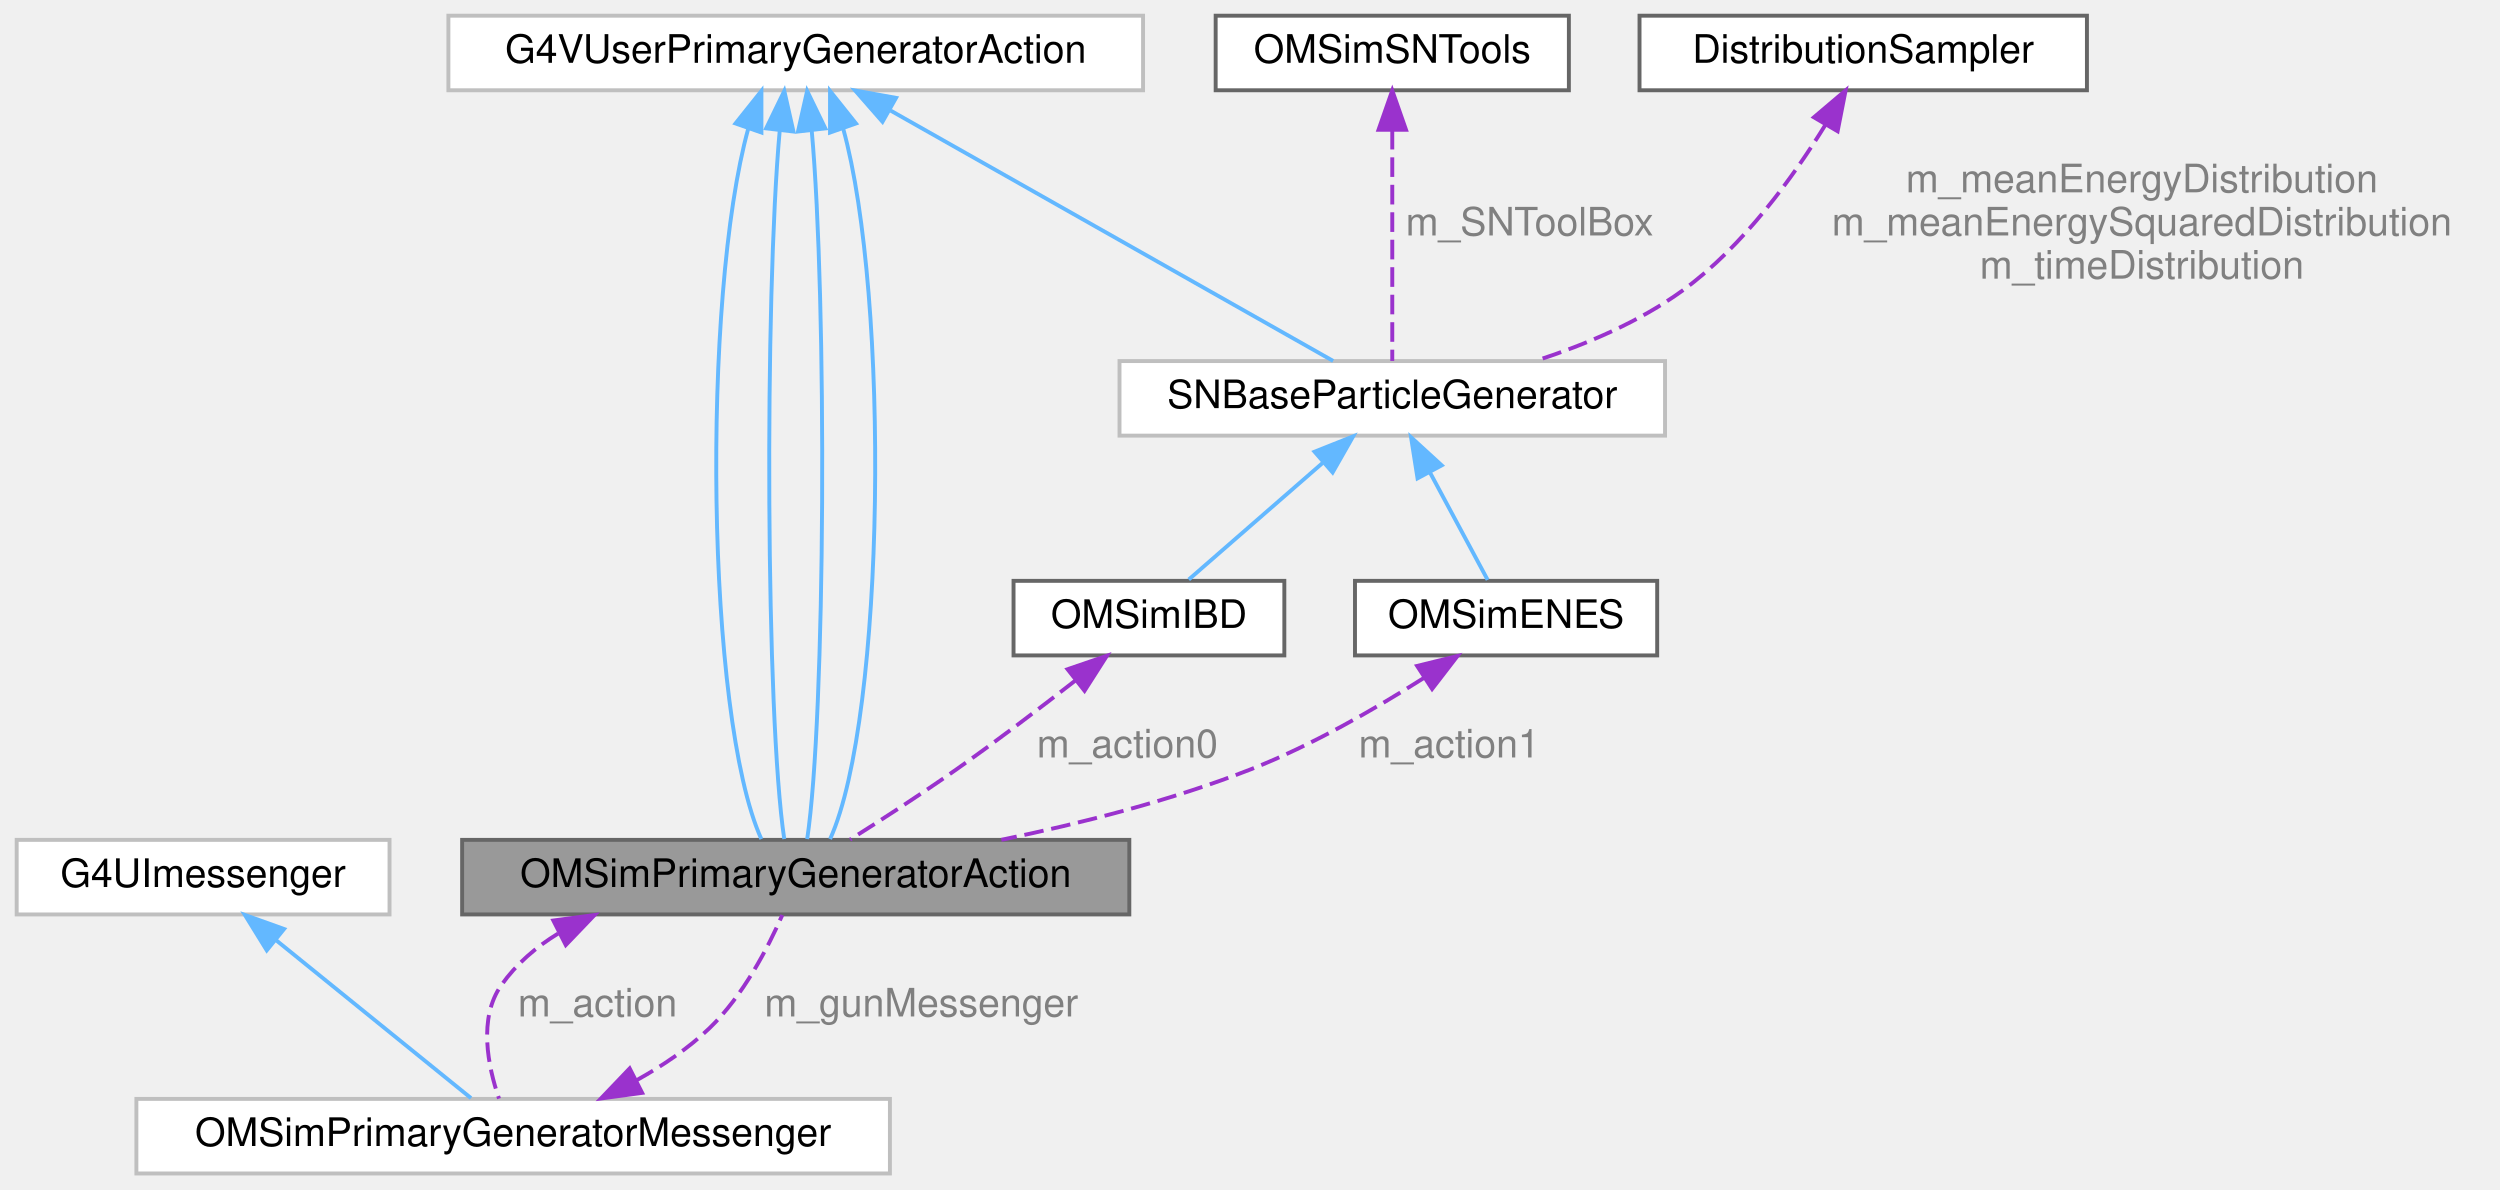
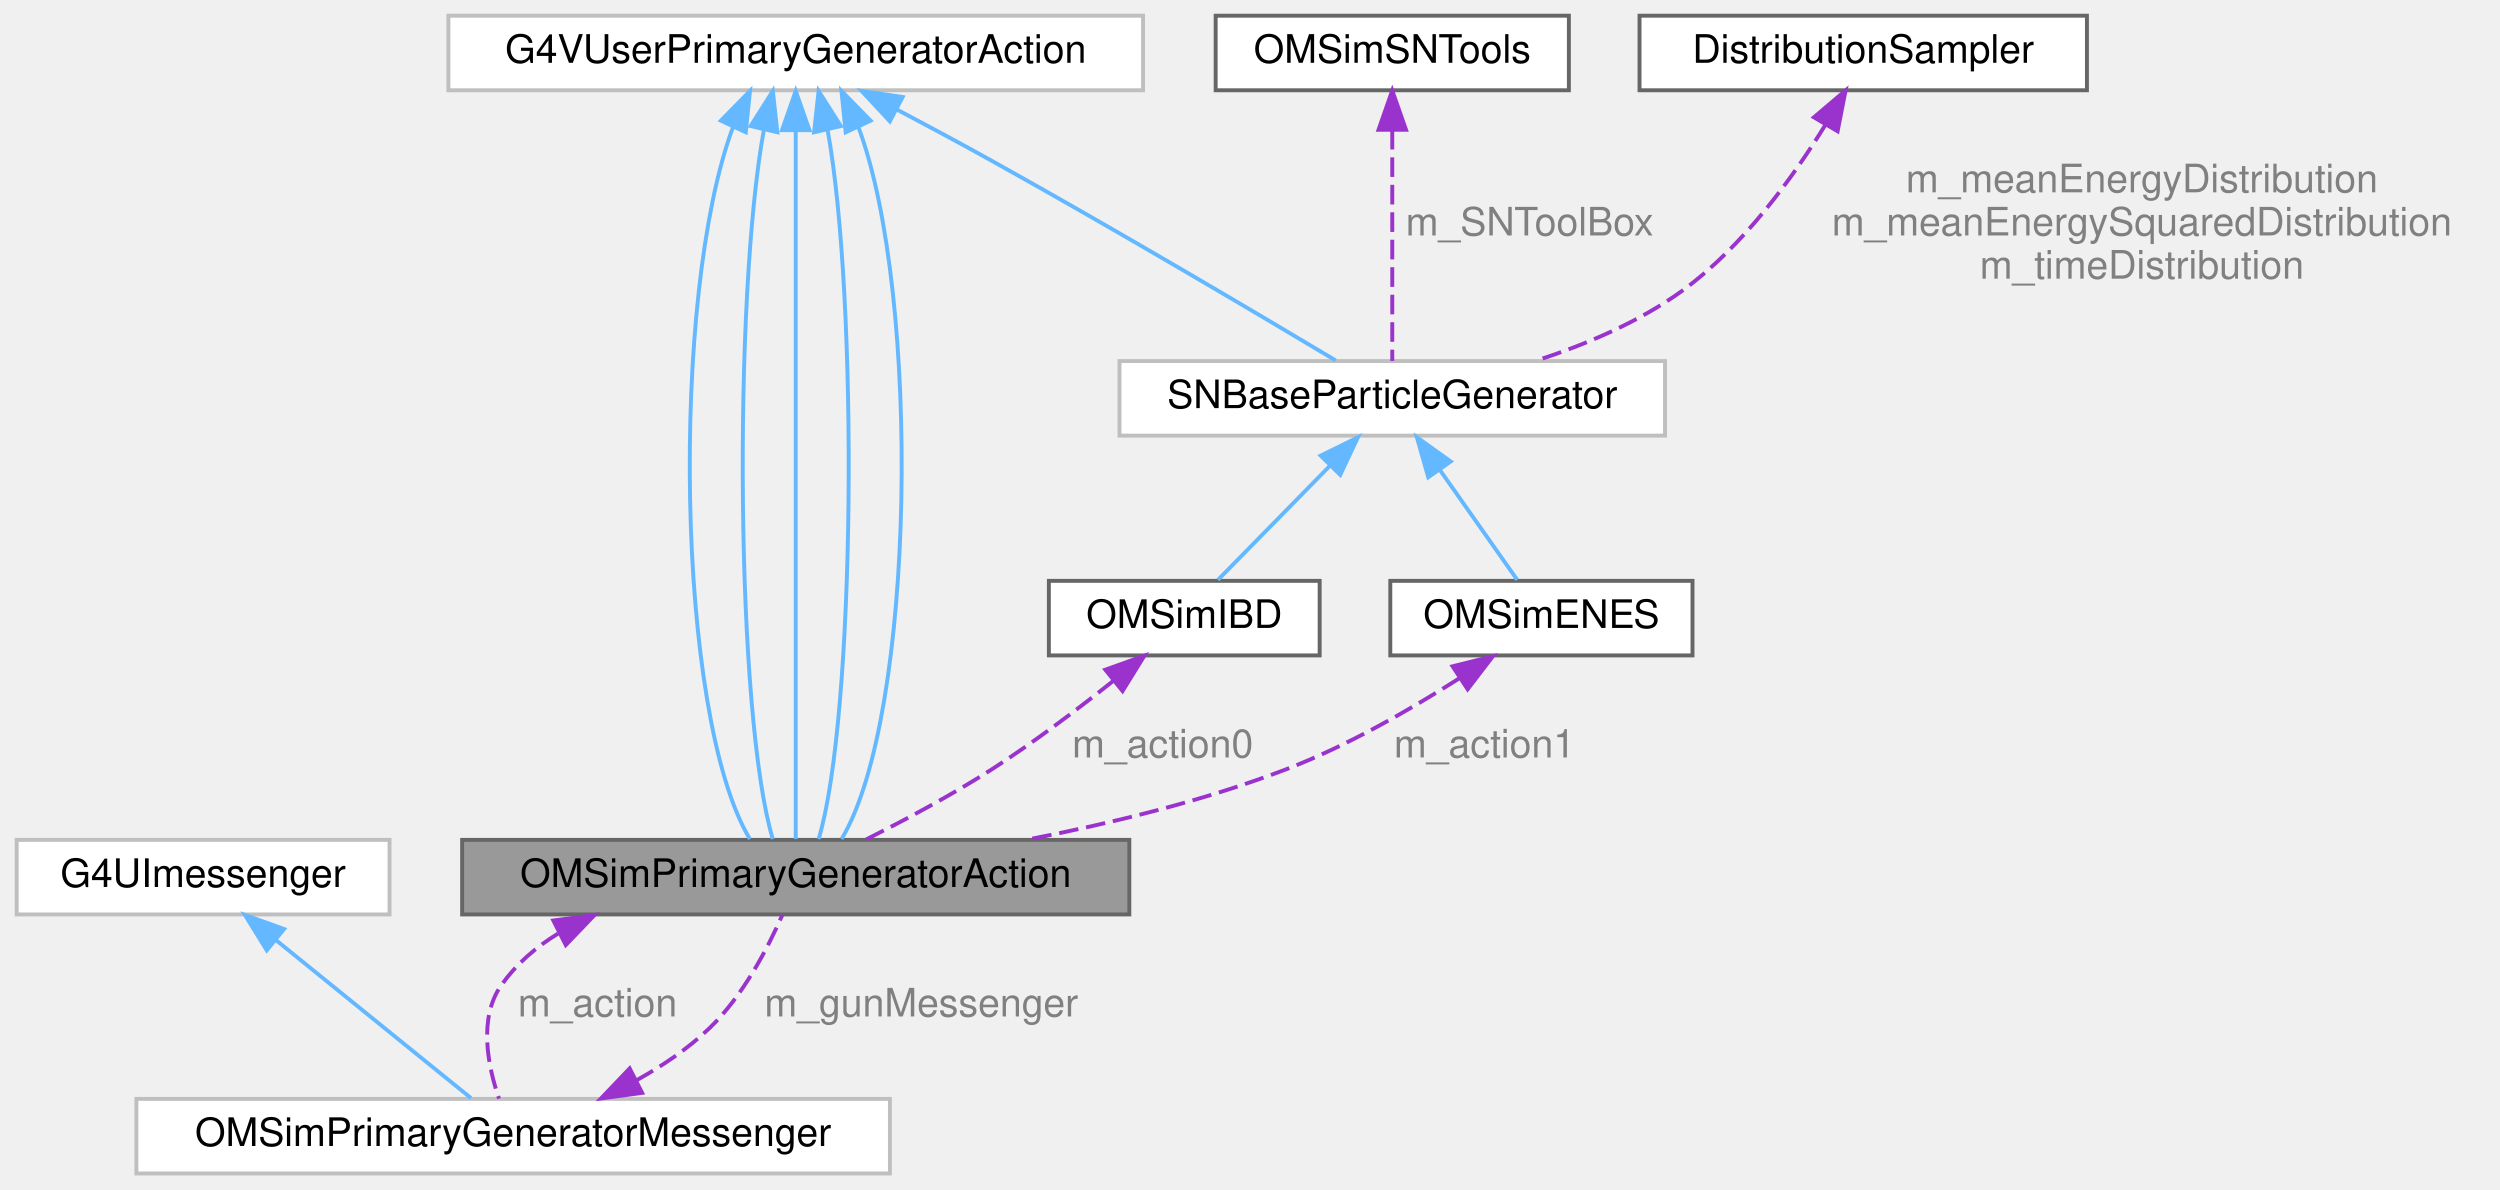
<svg xmlns="http://www.w3.org/2000/svg" xmlns:xlink="http://www.w3.org/1999/xlink" width="637pt" height="303pt" viewBox="0.00 0.00 636.50 303.00">
  <g id="graph0" class="graph" transform="scale(1 1) rotate(0) translate(4 299)">
    <g id="Node000001" class="node">
      <g id="a_Node000001">
-         <a xlink:title=" ">
+         <a xlink:title="Generates primary particles for WavePID simulation.">
          <polygon fill="#999999" stroke="#666666" points="283.5,-85 113.5,-85 113.5,-66 283.5,-66 283.5,-85" />
          <text text-anchor="middle" x="198.5" y="-73" font-family="Helvetica,sans-Serif" font-size="10.00">OMSimPrimaryGeneratorAction</text>
        </a>
      </g>
    </g>
    <g id="Node000008" class="node">
      <g id="a_Node000008">
        <a xlink:href="class_o_m_sim_primary_generator_messenger.html" target="_top" xlink:title=" ">
          <polygon fill="white" stroke="#bfbfbf" points="222.5,-19 30.5,-19 30.5,0 222.5,0 222.5,-19" />
          <text text-anchor="middle" x="126.5" y="-7" font-family="Helvetica,sans-Serif" font-size="10.00">OMSimPrimaryGeneratorMessenger</text>
        </a>
      </g>
    </g>
-     <g id="edge14_Node000008_Node000001" class="edge">
-       <g id="a_edge14_Node000008_Node000001">
+     <g id="edge15_Node000008_Node000001" class="edge">
+       <g id="a_edge15_Node000008_Node000001">
        <a xlink:title=" ">
          <path fill="none" stroke="#9a32cd" stroke-dasharray="5,2" d="M137.97,-61.14C132.34,-57.71 127.32,-53.4 123.5,-48 117.54,-39.57 120.08,-27.27 122.9,-19.07" />
          <polygon fill="#9a32cd" stroke="#9a32cd" points="136.74,-64.45 147.24,-65.85 139.91,-58.2 136.74,-64.45" />
        </a>
      </g>
      <text text-anchor="middle" x="148" y="-40" font-family="Helvetica,sans-Serif" font-size="10.00" fill="grey"> m_action</text>
    </g>
    <g id="Node000002" class="node">
      <g id="a_Node000002">
        <a xlink:title=" ">
          <polygon fill="white" stroke="#bfbfbf" points="287,-295 110,-295 110,-276 287,-276 287,-295" />
          <text text-anchor="middle" x="198.5" y="-283" font-family="Helvetica,sans-Serif" font-size="10.00">G4VUserPrimaryGeneratorAction</text>
        </a>
      </g>
    </g>
    <g id="edge1_Node000001_Node000002" class="edge">
      <g id="a_edge1_Node000001_Node000002">
        <a xlink:title=" ">
-           <path fill="none" stroke="#63b8ff" d="M186.44,-266.35C174.51,-223.34 175.61,-116.46 189.74,-85.21" />
-           <polygon fill="#63b8ff" stroke="#63b8ff" points="183.15,-267.54 189.76,-275.83 189.76,-265.23 183.15,-267.54" />
+           <path fill="none" stroke="#63b8ff" d="M182.53,-266.63C166.51,-223.79 167.94,-116.52 186.82,-85.21" />
+           <polygon fill="#63b8ff" stroke="#63b8ff" points="179.43,-268.26 186.85,-275.83 185.77,-265.29 179.43,-268.26" />
        </a>
      </g>
    </g>
    <g id="edge2_Node000001_Node000002" class="edge">
      <g id="a_edge2_Node000001_Node000002">
        <a xlink:title=" ">
-           <path fill="none" stroke="#63b8ff" d="M194.43,-265.8C190.51,-222.43 190.89,-116.32 195.58,-85.21" />
-           <polygon fill="#63b8ff" stroke="#63b8ff" points="190.96,-266.29 195.59,-275.83 197.92,-265.49 190.96,-266.29" />
+           <path fill="none" stroke="#63b8ff" d="M190.41,-266.08C182.51,-222.89 183.26,-116.39 192.66,-85.21" />
+           <polygon fill="#63b8ff" stroke="#63b8ff" points="187,-266.88 192.67,-275.83 193.82,-265.3 187,-266.88" />
        </a>
      </g>
    </g>
    <g id="edge3_Node000001_Node000002" class="edge">
      <g id="a_edge3_Node000001_Node000002">
        <a xlink:title=" ">
-           <path fill="none" stroke="#63b8ff" d="M202.57,-265.8C206.49,-222.43 206.11,-116.32 201.42,-85.21" />
-           <polygon fill="#63b8ff" stroke="#63b8ff" points="199.08,-265.49 201.41,-275.83 206.04,-266.29 199.08,-265.49" />
+           <path fill="none" stroke="#63b8ff" d="M198.5,-265.8C198.5,-222.43 198.5,-116.32 198.5,-85.21" />
+           <polygon fill="#63b8ff" stroke="#63b8ff" points="195,-265.83 198.5,-275.83 202,-265.83 195,-265.83" />
        </a>
      </g>
    </g>
    <g id="edge4_Node000001_Node000002" class="edge">
      <g id="a_edge4_Node000001_Node000002">
        <a xlink:title=" ">
-           <path fill="none" stroke="#63b8ff" d="M210.56,-266.35C222.49,-223.34 221.39,-116.46 207.26,-85.21" />
-           <polygon fill="#63b8ff" stroke="#63b8ff" points="207.24,-265.23 207.24,-275.83 213.85,-267.54 207.24,-265.23" />
+           <path fill="none" stroke="#63b8ff" d="M206.59,-266.08C214.49,-222.89 213.74,-116.39 204.34,-85.21" />
+           <polygon fill="#63b8ff" stroke="#63b8ff" points="203.18,-265.3 204.33,-275.83 210,-266.88 203.18,-265.3" />
+         </a>
+       </g>
+     </g>
+     <g id="edge5_Node000001_Node000002" class="edge">
+       <g id="a_edge5_Node000001_Node000002">
+         <a xlink:title=" ">
+           <path fill="none" stroke="#63b8ff" d="M214.47,-266.63C230.49,-223.79 229.06,-116.52 210.18,-85.21" />
+           <polygon fill="#63b8ff" stroke="#63b8ff" points="211.23,-265.29 210.15,-275.83 217.57,-268.26 211.23,-265.29" />
        </a>
      </g>
    </g>
    <g id="Node000004" class="node">
      <g id="a_Node000004">
        <a xlink:href="class_s_n_base_particle_generator.html" target="_top" xlink:title=" ">
          <polygon fill="white" stroke="#bfbfbf" points="420,-207 281,-207 281,-188 420,-188 420,-207" />
          <text text-anchor="middle" x="350.5" y="-195" font-family="Helvetica,sans-Serif" font-size="10.00">SNBaseParticleGenerator</text>
        </a>
      </g>
    </g>
-     <g id="edge7_Node000004_Node000002" class="edge">
-       <g id="a_edge7_Node000004_Node000002">
-         <a xlink:title=" ">
-           <path fill="none" stroke="#63b8ff" d="M222.68,-270.82C254.38,-252.88 309.07,-221.94 335.43,-207.03" />
-           <polygon fill="#63b8ff" stroke="#63b8ff" points="220.61,-267.97 213.63,-275.94 224.06,-274.06 220.61,-267.97" />
+     <g id="edge8_Node000004_Node000002" class="edge">
+       <g id="a_edge8_Node000004_Node000002">
+         <a xlink:title=" ">
+           <path fill="none" stroke="#63b8ff" d="M224.3,-271.08C232.11,-266.95 240.69,-262.35 248.5,-258 280.03,-240.46 316.42,-218.91 336.08,-207.16" />
+           <polygon fill="#63b8ff" stroke="#63b8ff" points="222.48,-268.08 215.26,-275.84 225.74,-274.28 222.48,-268.08" />
        </a>
      </g>
    </g>
    <g id="Node000003" class="node">
      <g id="a_Node000003">
        <a xlink:href="class_o_m_sim_i_b_d.html" target="_top" xlink:title="Class in charge of generating positrons from IBD of supernova antineutrino interactions.">
-           <polygon fill="white" stroke="#666666" points="323,-151 254,-151 254,-132 323,-132 323,-151" />
-           <text text-anchor="middle" x="288.5" y="-139" font-family="Helvetica,sans-Serif" font-size="10.00">OMSimIBD</text>
-         </a>
-       </g>
-     </g>
-     <g id="edge5_Node000001_Node000003" class="edge">
-       <g id="a_edge5_Node000001_Node000003">
-         <a xlink:title=" ">
-           <path fill="none" stroke="#9a32cd" stroke-dasharray="5,2" d="M269.84,-125.67C260.81,-118.63 249.72,-110.2 239.5,-103 230.63,-96.75 220.38,-90.13 212.35,-85.07" />
-           <polygon fill="#9a32cd" stroke="#9a32cd" points="267.76,-128.48 277.79,-131.91 272.09,-122.98 267.76,-128.48" />
-         </a>
-       </g>
-       <text text-anchor="middle" x="283" y="-106" font-family="Helvetica,sans-Serif" font-size="10.00" fill="grey"> m_action0</text>
-     </g>
-     <g id="edge6_Node000003_Node000004" class="edge">
-       <g id="a_edge6_Node000003_Node000004">
-         <a xlink:title=" ">
-           <path fill="none" stroke="#63b8ff" d="M332.75,-181.04C321.69,-171.41 307.87,-159.37 298.64,-151.33" />
-           <polygon fill="#63b8ff" stroke="#63b8ff" points="330.7,-183.9 340.54,-187.82 335.3,-178.62 330.7,-183.9" />
+           <polygon fill="white" stroke="#666666" points="332,-151 263,-151 263,-132 332,-132 332,-151" />
+           <text text-anchor="middle" x="297.5" y="-139" font-family="Helvetica,sans-Serif" font-size="10.00">OMSimIBD</text>
+         </a>
+       </g>
+     </g>
+     <g id="edge6_Node000001_Node000003" class="edge">
+       <g id="a_edge6_Node000001_Node000003">
+         <a xlink:title=" ">
+           <path fill="none" stroke="#9a32cd" stroke-dasharray="5,2" d="M279.46,-125.55C270.42,-118.36 259.16,-109.84 248.5,-103 238.25,-96.42 226.19,-90 216.49,-85.13" />
+           <polygon fill="#9a32cd" stroke="#9a32cd" points="277.38,-128.36 287.35,-131.93 281.78,-122.92 277.38,-128.36" />
+         </a>
+       </g>
+       <text text-anchor="middle" x="292" y="-106" font-family="Helvetica,sans-Serif" font-size="10.00" fill="grey"> m_action0</text>
+     </g>
+     <g id="edge7_Node000003_Node000004" class="edge">
+       <g id="a_edge7_Node000003_Node000004">
+         <a xlink:title=" ">
+           <path fill="none" stroke="#63b8ff" d="M334.52,-180.22C325.18,-170.7 313.75,-159.06 306.09,-151.25" />
+           <polygon fill="#63b8ff" stroke="#63b8ff" points="332.25,-182.9 341.75,-187.58 337.24,-177.99 332.25,-182.9" />
        </a>
      </g>
    </g>
    <g id="Node000007" class="node">
      <g id="a_Node000007">
        <a xlink:href="class_o_m_sim_e_n_e_s.html" target="_top" xlink:title="Class in charge of generating electrons from Electron-electron_Neutrino Elastic Scattering (ENES) nu_...">
-           <polygon fill="white" stroke="#666666" points="418,-151 341,-151 341,-132 418,-132 418,-151" />
-           <text text-anchor="middle" x="379.5" y="-139" font-family="Helvetica,sans-Serif" font-size="10.00">OMSimENES</text>
-         </a>
-       </g>
-     </g>
-     <g id="edge11_Node000007_Node000004" class="edge">
-       <g id="a_edge11_Node000007_Node000004">
-         <a xlink:title=" ">
-           <path fill="none" stroke="#63b8ff" d="M360.18,-178.48C365.1,-169.32 370.86,-158.59 374.8,-151.25" />
-           <polygon fill="#63b8ff" stroke="#63b8ff" points="356.94,-177.12 355.29,-187.58 363.1,-180.43 356.94,-177.12" />
+           <polygon fill="white" stroke="#666666" points="427,-151 350,-151 350,-132 427,-132 427,-151" />
+           <text text-anchor="middle" x="388.5" y="-139" font-family="Helvetica,sans-Serif" font-size="10.00">OMSimENES</text>
+         </a>
+       </g>
+     </g>
+     <g id="edge12_Node000007_Node000004" class="edge">
+       <g id="a_edge12_Node000007_Node000004">
+         <a xlink:title=" ">
+           <path fill="none" stroke="#63b8ff" d="M362.56,-179.36C369.14,-170 377.01,-158.83 382.34,-151.25" />
+           <polygon fill="#63b8ff" stroke="#63b8ff" points="359.67,-177.39 356.77,-187.58 365.39,-181.42 359.67,-177.39" />
        </a>
      </g>
    </g>
    <g id="Node000005" class="node">
      <g id="a_Node000005">
        <a xlink:href="class_o_m_sim_s_n_tools.html" target="_top" xlink:title="Provides utility methods for generating ENES and IBD interactions.">
          <polygon fill="white" stroke="#666666" points="395.5,-295 305.5,-295 305.5,-276 395.5,-276 395.5,-295" />
          <text text-anchor="middle" x="350.5" y="-283" font-family="Helvetica,sans-Serif" font-size="10.00">OMSimSNTools</text>
        </a>
      </g>
    </g>
-     <g id="edge8_Node000004_Node000005" class="edge">
-       <g id="a_edge8_Node000004_Node000005">
+     <g id="edge9_Node000004_Node000005" class="edge">
+       <g id="a_edge9_Node000004_Node000005">
        <a xlink:title=" ">
          <path fill="none" stroke="#9a32cd" stroke-dasharray="5,2" d="M350.5,-265.91C350.5,-247.67 350.5,-220.65 350.5,-207.03" />
          <polygon fill="#9a32cd" stroke="#9a32cd" points="347,-265.94 350.5,-275.94 354,-265.94 347,-265.94" />
        </a>
      </g>
      <text text-anchor="middle" x="385.5" y="-239" font-family="Helvetica,sans-Serif" font-size="10.00" fill="grey"> m_SNToolBox</text>
    </g>
    <g id="Node000006" class="node">
      <g id="a_Node000006">
        <a xlink:href="class_distribution_sampler.html" target="_top" xlink:title="Utility class for sampling from a given distribution using the inverse cumulative function and interp...">
          <polygon fill="white" stroke="#666666" points="527.5,-295 413.5,-295 413.5,-276 527.5,-276 527.5,-295" />
          <text text-anchor="middle" x="470.5" y="-283" font-family="Helvetica,sans-Serif" font-size="10.00">DistributionSampler</text>
        </a>
      </g>
    </g>
-     <g id="edge9_Node000004_Node000006" class="edge">
-       <g id="a_edge9_Node000004_Node000006">
+     <g id="edge10_Node000004_Node000006" class="edge">
+       <g id="a_edge10_Node000004_Node000006">
        <a xlink:title=" ">
          <path fill="none" stroke="#9a32cd" stroke-dasharray="5,2" d="M460.94,-267.31C452.8,-254.09 439.97,-236.24 424.5,-225 413.46,-216.98 399.75,-211.18 387.15,-207.09" />
          <polygon fill="#9a32cd" stroke="#9a32cd" points="457.93,-269.11 466.01,-275.96 463.97,-265.56 457.93,-269.11" />
        </a>
      </g>
      <text text-anchor="middle" x="541.5" y="-250" font-family="Helvetica,sans-Serif" font-size="10.00" fill="grey"> m_meanEnergyDistribution</text>
      <text text-anchor="middle" x="541.5" y="-239" font-family="Helvetica,sans-Serif" font-size="10.00" fill="grey">m_meanEnergySquaredDistribution</text>
      <text text-anchor="middle" x="541.5" y="-228" font-family="Helvetica,sans-Serif" font-size="10.00" fill="grey">m_timeDistribution</text>
    </g>
-     <g id="edge10_Node000001_Node000007" class="edge">
-       <g id="a_edge10_Node000001_Node000007">
-         <a xlink:title=" ">
-           <path fill="none" stroke="#9a32cd" stroke-dasharray="5,2" d="M358.5,-126.23C346.15,-118.39 329.96,-109.07 314.5,-103 294.31,-95.08 271.17,-89.2 250.89,-85.01" />
-           <polygon fill="#9a32cd" stroke="#9a32cd" points="356.83,-129.32 367.12,-131.85 360.65,-123.45 356.83,-129.32" />
-         </a>
-       </g>
-       <text text-anchor="middle" x="365" y="-106" font-family="Helvetica,sans-Serif" font-size="10.00" fill="grey"> m_action1</text>
-     </g>
-     <g id="edge12_Node000001_Node000008" class="edge">
-       <g id="a_edge12_Node000001_Node000008">
+     <g id="edge11_Node000001_Node000007" class="edge">
+       <g id="a_edge11_Node000001_Node000007">
+         <a xlink:title=" ">
+           <path fill="none" stroke="#9a32cd" stroke-dasharray="5,2" d="M367.53,-126.13C355.19,-118.27 339.01,-108.95 323.5,-103 302.58,-94.98 278.71,-89.16 257.47,-85.06" />
+           <polygon fill="#9a32cd" stroke="#9a32cd" points="365.86,-129.23 376.14,-131.78 369.7,-123.37 365.86,-129.23" />
+         </a>
+       </g>
+       <text text-anchor="middle" x="374" y="-106" font-family="Helvetica,sans-Serif" font-size="10.00" fill="grey"> m_action1</text>
+     </g>
+     <g id="edge13_Node000001_Node000008" class="edge">
+       <g id="a_edge13_Node000001_Node000008">
        <a xlink:title=" ">
          <path fill="none" stroke="#9a32cd" stroke-dasharray="5,2" d="M157.82,-23.68C164.46,-27.37 171.09,-31.81 176.5,-37 185.11,-45.25 191.47,-57.6 195.08,-65.85" />
          <polygon fill="#9a32cd" stroke="#9a32cd" points="159.37,-20.54 148.87,-19.11 156.19,-26.77 159.37,-20.54" />
        </a>
      </g>
      <text text-anchor="middle" x="230.5" y="-40" font-family="Helvetica,sans-Serif" font-size="10.00" fill="grey"> m_gunMessenger</text>
    </g>
    <g id="Node000009" class="node">
      <g id="a_Node000009">
        <a xlink:title=" ">
          <polygon fill="white" stroke="#bfbfbf" points="95,-85 0,-85 0,-66 95,-66 95,-85" />
          <text text-anchor="middle" x="47.5" y="-73" font-family="Helvetica,sans-Serif" font-size="10.00">G4UImessenger</text>
        </a>
      </g>
    </g>
-     <g id="edge13_Node000008_Node000009" class="edge">
-       <g id="a_edge13_Node000008_Node000009">
+     <g id="edge14_Node000008_Node000009" class="edge">
+       <g id="a_edge14_Node000008_Node000009">
        <a xlink:title=" ">
          <path fill="none" stroke="#63b8ff" d="M66.03,-59.49C81.5,-46.96 103,-29.54 115.76,-19.2" />
          <polygon fill="#63b8ff" stroke="#63b8ff" points="63.72,-56.85 58.15,-65.87 68.13,-62.29 63.72,-56.85" />
        </a>
      </g>
    </g>
  </g>
</svg>
